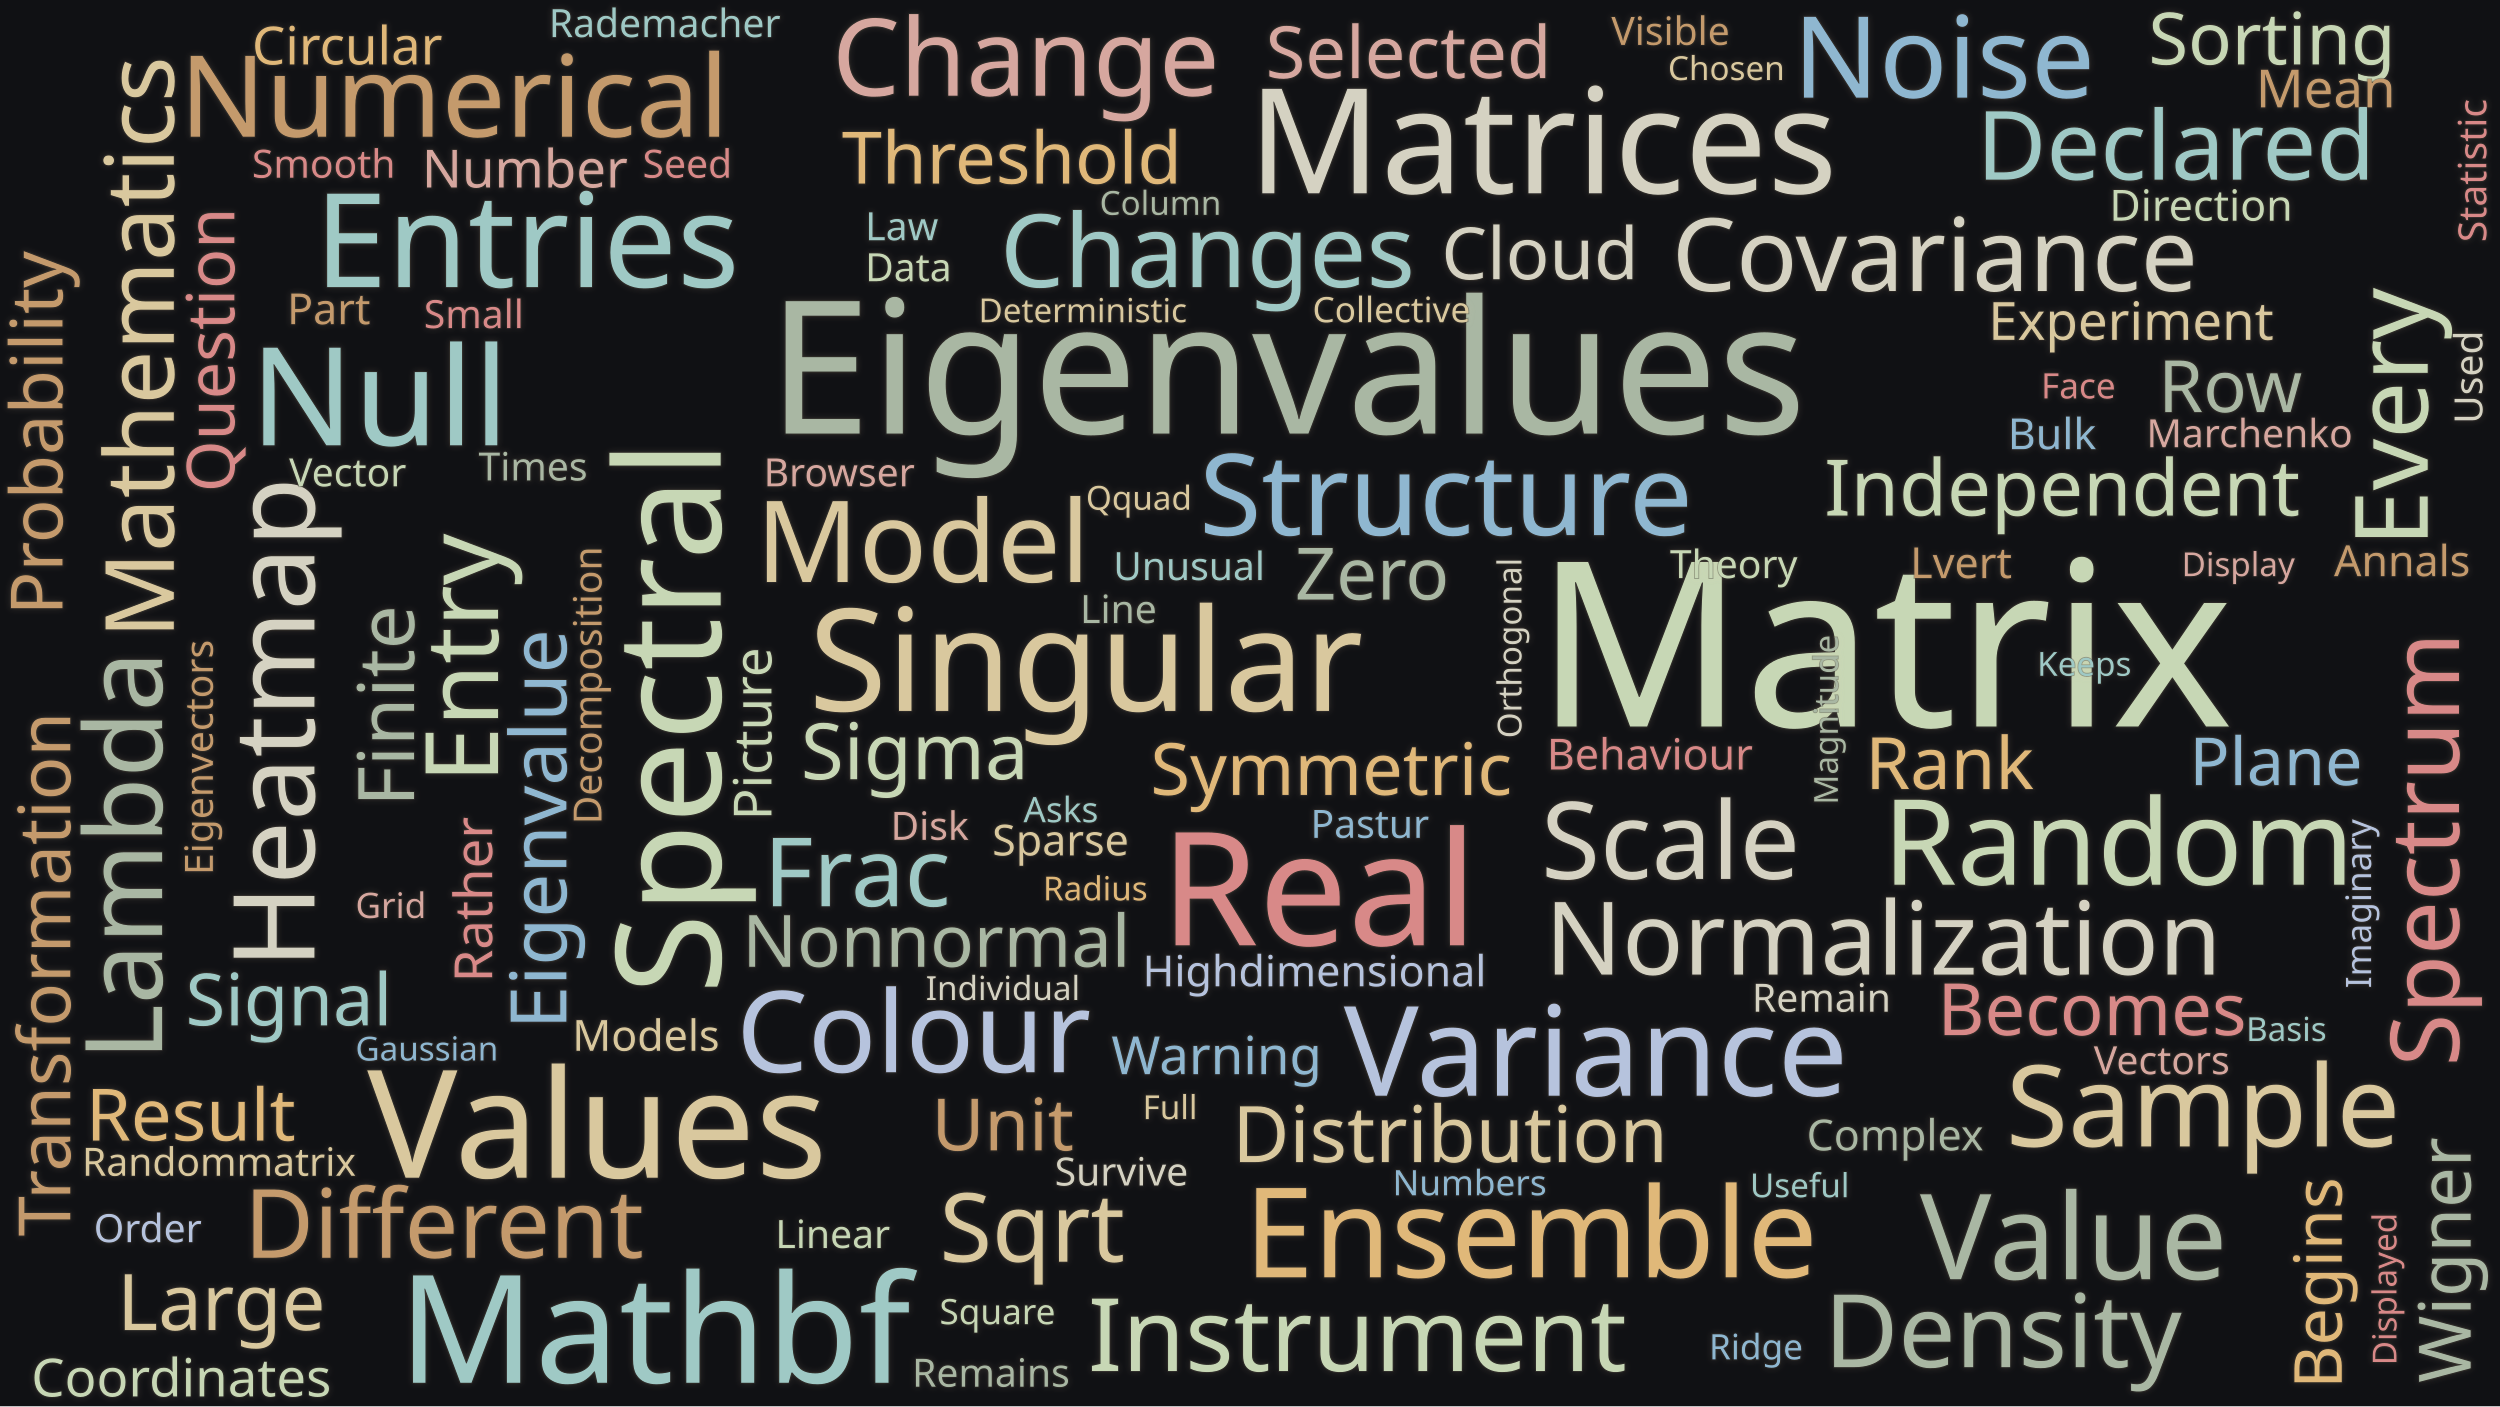
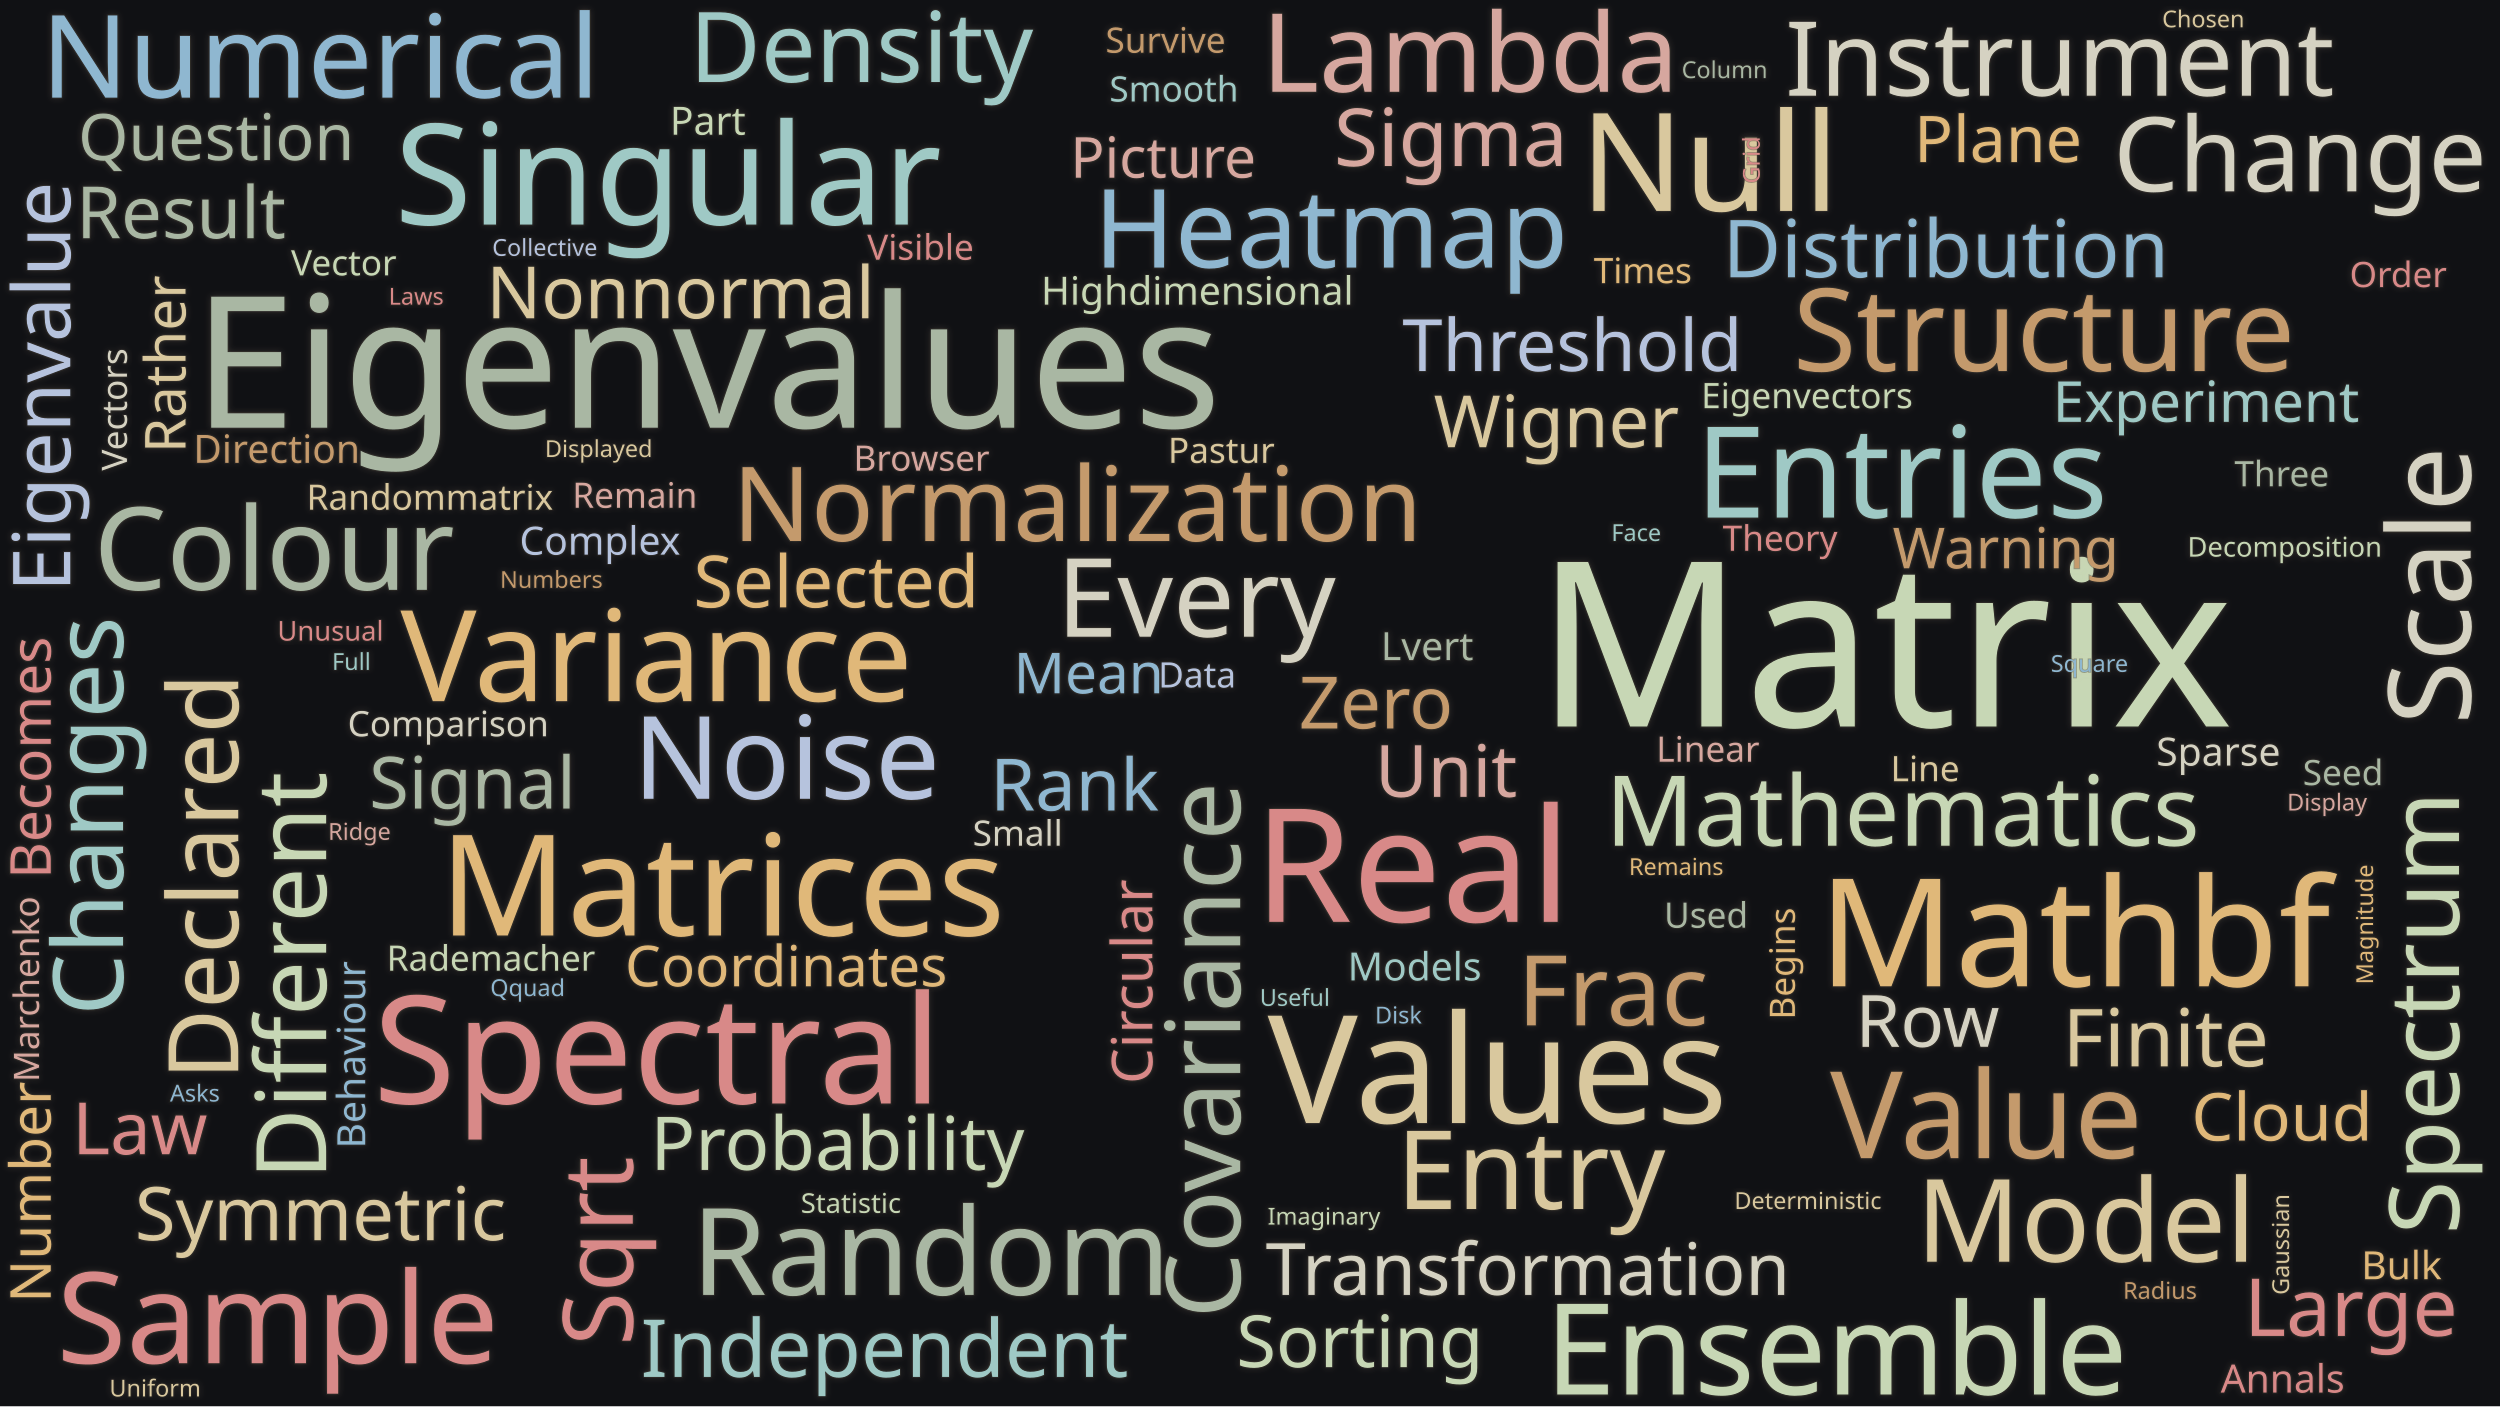
<svg xmlns="http://www.w3.org/2000/svg" role="img" aria-label="The Matrix Is Random. Why Does It Have a Shape?" width="1280" height="720">
  <defs>
    <filter id="wordGlow" x="-20%" y="-20%" width="140%" height="140%">
      <feDropShadow dx="0" dy="0" stdDeviation="1.6" flood-color="#d8c7a1" flood-opacity="0.18" />
    </filter>
  </defs>
  <style>text { filter: url(#wordGlow); paint-order: stroke fill; stroke: rgba(16,17,20,.34); stroke-width: .9px; }</style>
  <style>text{font-family:'Droid Sans Mono';font-weight:normal;font-style:normal;}</style>
  <rect width="100%" height="100%" style="fill:#101114" />
  <text transform="translate(786,372)" font-size="118" style="fill:#c7d7b5">Matrix</text>
-   <text transform="translate(393,222)" font-size="95" style="fill:#a9b7a3">Eigenvalues</text>
-   <text transform="translate(594,484)" font-size="81" style="fill:#d88988">Real</text>
-   <text transform="translate(188,603)" font-size="77" style="fill:#d9c89e">Values</text>
-   <text transform="translate(204,708)" font-size="77" style="fill:#9fc9c5">Mathbf</text>
-   <text transform="translate(369,509) rotate(-90)" font-size="75" style="fill:#c7d7b5">Spectral</text>
-   <text transform="translate(639,99)" font-size="75" style="fill:#d5d2c2">Matrices</text>
-   <text transform="translate(414,364)" font-size="73" style="fill:#d9c89e">Singular</text>
-   <text transform="translate(128,228)" font-size="70" style="fill:#9fc9c5">Null</text>
-   <text transform="translate(161,147)" font-size="67" style="fill:#9fc9c5">Entries</text>
-   <text transform="translate(637,654)" font-size="64" style="fill:#e0b879">Ensemble</text>
-   <text transform="translate(688,561)" font-size="64" style="fill:#b6c3dd">Variance</text>
-   <text transform="translate(964,453)" font-size="61" style="fill:#c7d7b5">Random</text>
-   <text transform="translate(983,655)" font-size="61" style="fill:#a9b7a3">Value</text>
-   <text transform="translate(377,549)" font-size="58" style="fill:#b6c3dd">Colour</text>
-   <text transform="translate(918,50)" font-size="58" style="fill:#8fb7d0">Noise</text>
-   <text transform="translate(161,496) rotate(-90)" font-size="58" style="fill:#d5d2c2">Heatmap</text>
-   <text transform="translate(92,70)" font-size="58" style="fill:#c49a6c">Numerical</text>
-   <text transform="translate(1027,587)" font-size="58" style="fill:#d9c89e">Sample</text>
-   <text transform="translate(614,274)" font-size="58" style="fill:#8fb7d0">Structure</text>
-   <text transform="translate(387,298)" font-size="58" style="fill:#d9c89e">Model</text>
-   <text transform="translate(789,450)" font-size="55" style="fill:#d5d2c2">Scale</text>
-   <text transform="translate(426,49)" font-size="55" style="fill:#d6a79f">Change</text>
-   <text transform="translate(83,543) rotate(-90)" font-size="55" style="fill:#a9b7a3">Lambda</text>
-   <text transform="translate(934,700)" font-size="52" style="fill:#a9b7a3">Density</text>
-   <text transform="translate(856,149)" font-size="52" style="fill:#d5d2c2">Covariance</text>
-   <text transform="translate(791,499)" font-size="52" style="fill:#d5d2c2">Normalization</text>
-   <text transform="translate(557,702)" font-size="52" style="fill:#c7d7b5">Instrument</text>
-   <text transform="translate(255,401) rotate(-90)" font-size="52" style="fill:#c7d7b5">Entry</text>
-   <text transform="translate(512,147)" font-size="52" style="fill:#9fc9c5">Changes</text>
-   <text transform="translate(1243,280) rotate(-90)" font-size="52" style="fill:#c7d7b5">Every</text>
-   <text transform="translate(89,327) rotate(-90)" font-size="49" style="fill:#d9c89e">Mathematics</text>
-   <text transform="translate(125,644)" font-size="49" style="fill:#c49a6c">Different</text>
-   <text transform="translate(1259,546) rotate(-90)" font-size="49" style="fill:#d88988">Spectrum</text>
-   <text transform="translate(1012,92)" font-size="49" style="fill:#9fc9c5">Declared</text>
-   <text transform="translate(391,464)" font-size="49" style="fill:#9fc9c5">Frac</text>
-   <text transform="translate(481,646)" font-size="49" style="fill:#d9c89e">Sqrt</text>
-   <text transform="translate(934,264)" font-size="40" style="fill:#c7d7b5">Independent</text>
-   <text transform="translate(212,413) rotate(-90)" font-size="40" style="fill:#a9b7a3">Finite</text>
-   <text transform="translate(290,527) rotate(-90)" font-size="40" style="fill:#8fb7d0">Eigenvalue</text>
-   <text transform="translate(631,595)" font-size="40" style="fill:#d9c89e">Distribution</text>
-   <text transform="translate(60,681)" font-size="40" style="fill:#d9c89e">Large</text>
-   <text transform="translate(410,399)" font-size="40" style="fill:#c7d7b5">Sigma</text>
-   <text transform="translate(738,143)" font-size="37" style="fill:#d5d2c2">Cloud</text>
-   <text transform="translate(589,407)" font-size="37" style="fill:#e0b879">Symmetric</text>
-   <text transform="translate(32,315) rotate(-90)" font-size="37" style="fill:#c49a6c">Probability</text>
-   <text transform="translate(36,633) rotate(-90)" font-size="37" style="fill:#c49a6c">Transformation</text>
-   <text transform="translate(1105,211)" font-size="37" style="fill:#a9b7a3">Row</text>
-   <text transform="translate(431,94)" font-size="37" style="fill:#e0b879">Threshold</text>
-   <text transform="translate(1100,33)" font-size="37" style="fill:#c7d7b5">Sorting</text>
-   <text transform="translate(477,589)" font-size="37" style="fill:#c49a6c">Unit</text>
-   <text transform="translate(992,530)" font-size="37" style="fill:#d88988">Becomes</text>
-   <text transform="translate(648,40)" font-size="37" style="fill:#d6a79f">Selected</text>
-   <text transform="translate(380,495)" font-size="37" style="fill:#a9b7a3">Nonnormal</text>
-   <text transform="translate(663,307)" font-size="37" style="fill:#a9b7a3">Zero</text>
-   <text transform="translate(44,584)" font-size="37" style="fill:#e0b879">Result</text>
-   <text transform="translate(1265,708) rotate(-90)" font-size="37" style="fill:#a9b7a3">Wigner</text>
-   <text transform="translate(955,404)" font-size="37" style="fill:#e0b879">Rank</text>
-   <text transform="translate(95,525)" font-size="37" style="fill:#9fc9c5">Signal</text>
-   <text transform="translate(1199,711) rotate(-90)" font-size="34" style="fill:#e0b879">Begins</text>
-   <text transform="translate(120,252) rotate(-90)" font-size="34" style="fill:#d88988">Question</text>
-   <text transform="translate(1121,402)" font-size="34" style="fill:#8fb7d0">Plane</text>
-   <text transform="translate(1018,174)" font-size="27" style="fill:#d9c89e">Experiment</text>
-   <text transform="translate(216,96)" font-size="27" style="fill:#d6a79f">Number</text>
-   <text transform="translate(129,33)" font-size="27" style="fill:#e0b879">Circular</text>
-   <text transform="translate(1155,55)" font-size="27" style="fill:#c49a6c">Mean</text>
-   <text transform="translate(252,503) rotate(-90)" font-size="27" style="fill:#d88988">Rather</text>
-   <text transform="translate(395,420) rotate(-90)" font-size="27" style="fill:#c7d7b5">Picture</text>
-   <text transform="translate(16,715)" font-size="27" style="fill:#c7d7b5">Coordinates</text>
-   <text transform="translate(569,550)" font-size="27" style="fill:#8fb7d0">Warning</text>
-   <text transform="translate(585,505)" font-size="22" style="fill:#b6c3dd">Highdimensional</text>
-   <text transform="translate(1080,113)" font-size="22" style="fill:#c7d7b5">Direction</text>
-   <text transform="translate(792,394)" font-size="22" style="fill:#d88988">Behaviour</text>
-   <text transform="translate(925,589)" font-size="22" style="fill:#a9b7a3">Complex</text>
-   <text transform="translate(147,166)" font-size="22" style="fill:#c49a6c">Part</text>
-   <text transform="translate(1195,295)" font-size="22" style="fill:#c49a6c">Annals</text>
-   <text transform="translate(293,538)" font-size="22" style="fill:#d9c89e">Models</text>
-   <text transform="translate(1028,230)" font-size="22" style="fill:#8fb7d0">Bulk</text>
-   <text transform="translate(978,296)" font-size="22" style="fill:#c49a6c">Lvert</text>
-   <text transform="translate(508,438)" font-size="22" style="fill:#d9c89e">Sparse</text>
-   <text transform="translate(245,246)" font-size="20" style="fill:#a9b7a3">Times</text>
-   <text transform="translate(456,430)" font-size="20" style="fill:#d6a79f">Disk</text>
-   <text transform="translate(553,319)" font-size="20" style="fill:#a9b7a3">Line</text>
-   <text transform="translate(897,518)" font-size="20" style="fill:#d5d2c2">Remain</text>
-   <text transform="translate(329,91)" font-size="20" style="fill:#d88988">Seed</text>
-   <text transform="translate(217,168)" font-size="20" style="fill:#d88988">Small</text>
-   <text transform="translate(281,19)" font-size="20" style="fill:#9fc9c5">Rademacher</text>
-   <text transform="translate(467,710)" font-size="20" style="fill:#a9b7a3">Remains</text>
-   <text transform="translate(48,636)" font-size="20" style="fill:#b6c3dd">Order</text>
-   <text transform="translate(129,91)" font-size="20" style="fill:#d88988">Smooth</text>
-   <text transform="translate(1271,217) rotate(-90)" font-size="20" style="fill:#d5d2c2">Used</text>
-   <text transform="translate(443,144)" font-size="20" style="fill:#c7d7b5">Data</text>
-   <text transform="translate(825,23)" font-size="20" style="fill:#c49a6c">Visible</text>
-   <text transform="translate(1072,550)" font-size="20" style="fill:#d6a79f">Vectors</text>
-   <text transform="translate(148,249)" font-size="20" style="fill:#c7d7b5">Vector</text>
-   <text transform="translate(540,607)" font-size="20" style="fill:#d5d2c2">Survive</text>
-   <text transform="translate(397,639)" font-size="20" style="fill:#c7d7b5">Linear</text>
-   <text transform="translate(109,448) rotate(-90)" font-size="20" style="fill:#c49a6c">Eigenvectors</text>
-   <text transform="translate(443,123)" font-size="20" style="fill:#9fc9c5">Law</text>
-   <text transform="translate(391,249)" font-size="20" style="fill:#d6a79f">Browser</text>
-   <text transform="translate(42,602)" font-size="20" style="fill:#d9c89e">Randommatrix</text>
-   <text transform="translate(855,296)" font-size="20" style="fill:#c7d7b5">Theory</text>
-   <text transform="translate(1099,229)" font-size="20" style="fill:#d6a79f">Marchenko</text>
-   <text transform="translate(671,429)" font-size="20" style="fill:#8fb7d0">Pastur</text>
-   <text transform="translate(308,422) rotate(-90)" font-size="20" style="fill:#c49a6c">Decomposition</text>
-   <text transform="translate(1273,124) rotate(-90)" font-size="20" style="fill:#d88988">Statistic</text>
-   <text transform="translate(570,297)" font-size="20" style="fill:#9fc9c5">Unusual</text>
-   <text transform="translate(481,678)" font-size="18" style="fill:#c7d7b5">Square</text>
-   <text transform="translate(713,612)" font-size="18" style="fill:#8fb7d0">Numbers</text>
-   <text transform="translate(182,470)" font-size="18" style="fill:#d6a79f">Grid</text>
-   <text transform="translate(1045,204)" font-size="18" style="fill:#d88988">Face</text>
-   <text transform="translate(1214,506) rotate(-90)" font-size="18" style="fill:#b6c3dd">Imaginary</text>
-   <text transform="translate(875,696)" font-size="18" style="fill:#8fb7d0">Ridge</text>
-   <text transform="translate(672,165)" font-size="18" style="fill:#d9c89e">Collective</text>
-   <text transform="translate(524,421)" font-size="18" style="fill:#9fc9c5">Asks</text>
-   <text transform="translate(501,165)" font-size="17" style="fill:#d9c89e">Deterministic</text>
-   <text transform="translate(585,573)" font-size="17" style="fill:#d9c89e">Full</text>
-   <text transform="translate(182,543)" font-size="17" style="fill:#8fb7d0">Gaussian</text>
-   <text transform="translate(556,261)" font-size="17" style="fill:#d9c89e">Qquad</text>
-   <text transform="translate(1227,699) rotate(-90)" font-size="17" style="fill:#d88988">Displayed</text>
-   <text transform="translate(534,461)" font-size="17" style="fill:#e0b879">Radius</text>
-   <text transform="translate(896,613)" font-size="17" style="fill:#9fc9c5">Useful</text>
-   <text transform="translate(563,110)" font-size="17" style="fill:#a9b7a3">Column</text>
-   <text transform="translate(1117,295)" font-size="17" style="fill:#d6a79f">Display</text>
-   <text transform="translate(854,41)" font-size="17" style="fill:#d9c89e">Chosen</text>
-   <text transform="translate(941,412) rotate(-90)" font-size="17" style="fill:#a9b7a3">Magnitude</text>
-   <text transform="translate(474,512)" font-size="17" style="fill:#d5d2c2">Individual</text>
-   <text transform="translate(1043,346)" font-size="17" style="fill:#9fc9c5">Keeps</text>
-   <text transform="translate(779,378) rotate(-90)" font-size="17" style="fill:#d5d2c2">Orthogonal</text>
-   <text transform="translate(1150,533)" font-size="17" style="fill:#9fc9c5">Basis</text>
+   <text transform="translate(99,219)" font-size="94" style="fill:#a9b7a3">Eigenvalues</text>
+   <text transform="translate(642,472)" font-size="81" style="fill:#d88988">Real</text>
+   <text transform="translate(649,575)" font-size="77" style="fill:#d9c89e">Values</text>
+   <text transform="translate(191,565)" font-size="77" style="fill:#d88988">Spectral</text>
+   <text transform="translate(931,505)" font-size="77" style="fill:#e0b879">Mathbf</text>
+   <text transform="translate(202,115)" font-size="72" style="fill:#9fc9c5">Singular</text>
+   <text transform="translate(225,479)" font-size="72" style="fill:#e0b879">Matrices</text>
+   <text transform="translate(809,108)" font-size="70" style="fill:#d9c89e">Null</text>
+   <text transform="translate(868,265)" font-size="65" style="fill:#9fc9c5">Entries</text>
+   <text transform="translate(791,714)" font-size="65" style="fill:#c7d7b5">Ensemble</text>
+   <text transform="translate(29,698)" font-size="65" style="fill:#d88988">Sample</text>
+   <text transform="translate(205,359)" font-size="65" style="fill:#e0b879">Variance</text>
+   <text transform="translate(354,663)" font-size="62" style="fill:#a9b7a3">Random</text>
+   <text transform="translate(937,593)" font-size="62" style="fill:#c49a6c">Value</text>
+   <text transform="translate(48,302)" font-size="59" style="fill:#a9b7a3">Colour</text>
+   <text transform="translate(324,409)" font-size="59" style="fill:#b6c3dd">Noise</text>
+   <text transform="translate(21,50)" font-size="59" style="fill:#8fb7d0">Numerical</text>
+   <text transform="translate(1265,371) rotate(-90)" font-size="59" style="fill:#d5d2c2">Scale</text>
+   <text transform="translate(918,190)" font-size="59" style="fill:#c49a6c">Structure</text>
+   <text transform="translate(981,646)" font-size="59" style="fill:#d9c89e">Model</text>
+   <text transform="translate(560,137)" font-size="56" style="fill:#8fb7d0">Heatmap</text>
+   <text transform="translate(715,619)" font-size="56" style="fill:#d9c89e">Entry</text>
+   <text transform="translate(541,326)" font-size="56" style="fill:#d5d2c2">Every</text>
+   <text transform="translate(646,47)" font-size="56" style="fill:#d6a79f">Lambda</text>
+   <text transform="translate(635,675) rotate(-90)" font-size="53" style="fill:#a9b7a3">Covariance</text>
+   <text transform="translate(375,277)" font-size="53" style="fill:#c49a6c">Normalization</text>
+   <text transform="translate(914,49)" font-size="53" style="fill:#d5d2c2">Instrument</text>
+   <text transform="translate(1082,98)" font-size="53" style="fill:#d5d2c2">Change</text>
+   <text transform="translate(822,433)" font-size="50" style="fill:#c7d7b5">Mathematics</text>
+   <text transform="translate(167,604) rotate(-90)" font-size="50" style="fill:#c7d7b5">Different</text>
+   <text transform="translate(353,42)" font-size="50" style="fill:#9fc9c5">Density</text>
+   <text transform="translate(1259,632) rotate(-90)" font-size="50" style="fill:#c7d7b5">Spectrum</text>
+   <text transform="translate(122,553) rotate(-90)" font-size="50" style="fill:#d9c89e">Declared</text>
+   <text transform="translate(777,525)" font-size="50" style="fill:#c49a6c">Frac</text>
+   <text transform="translate(324,689) rotate(-90)" font-size="50" style="fill:#d88988">Sqrt</text>
+   <text transform="translate(63,520) rotate(-90)" font-size="50" style="fill:#9fc9c5">Changes</text>
+   <text transform="translate(328,705)" font-size="41" style="fill:#9fc9c5">Independent</text>
+   <text transform="translate(1056,546)" font-size="41" style="fill:#d9c89e">Finite</text>
+   <text transform="translate(36,303) rotate(-90)" font-size="41" style="fill:#b6c3dd">Eigenvalue</text>
+   <text transform="translate(882,142)" font-size="41" style="fill:#8fb7d0">Distribution</text>
+   <text transform="translate(1149,684)" font-size="41" style="fill:#d88988">Large</text>
+   <text transform="translate(683,85)" font-size="41" style="fill:#d6a79f">Sigma</text>
+   <text transform="translate(69,635)" font-size="38" style="fill:#d9c89e">Symmetric</text>
+   <text transform="translate(333,599)" font-size="38" style="fill:#c7d7b5">Probability</text>
+   <text transform="translate(648,663)" font-size="37" style="fill:#d5d2c2">Transformation</text>
+   <text transform="translate(950,536)" font-size="37" style="fill:#d5d2c2">Row</text>
+   <text transform="translate(718,190)" font-size="37" style="fill:#b6c3dd">Threshold</text>
+   <text transform="translate(633,700)" font-size="37" style="fill:#c7d7b5">Sorting</text>
+   <text transform="translate(704,408)" font-size="37" style="fill:#d6a79f">Unit</text>
+   <text transform="translate(355,311)" font-size="37" style="fill:#e0b879">Selected</text>
+   <text transform="translate(249,163)" font-size="37" style="fill:#d9c89e">Nonnormal</text>
+   <text transform="translate(665,373)" font-size="37" style="fill:#c49a6c">Zero</text>
+   <text transform="translate(37,591)" font-size="37" style="fill:#d88988">Law</text>
+   <text transform="translate(39,122)" font-size="37" style="fill:#a9b7a3">Result</text>
+   <text transform="translate(734,229)" font-size="37" style="fill:#d9c89e">Wigner</text>
+   <text transform="translate(507,415)" font-size="37" style="fill:#8fb7d0">Rank</text>
+   <text transform="translate(189,414)" font-size="37" style="fill:#a9b7a3">Signal</text>
+   <text transform="translate(1122,584)" font-size="34" style="fill:#e0b879">Cloud</text>
+   <text transform="translate(40,82)" font-size="33" style="fill:#a9b7a3">Question</text>
+   <text transform="translate(980,83)" font-size="33" style="fill:#e0b879">Plane</text>
+   <text transform="translate(1051,216)" font-size="29" style="fill:#9fc9c5">Experiment</text>
+   <text transform="translate(26,667) rotate(-90)" font-size="29" style="fill:#e0b879">Number</text>
+   <text transform="translate(590,555) rotate(-90)" font-size="29" style="fill:#d88988">Circular</text>
+   <text transform="translate(519,355)" font-size="29" style="fill:#8fb7d0">Mean</text>
+   <text transform="translate(95,232) rotate(-90)" font-size="29" style="fill:#d9c89e">Rather</text>
+   <text transform="translate(548,91)" font-size="29" style="fill:#d6a79f">Picture</text>
+   <text transform="translate(320,505)" font-size="29" style="fill:#e0b879">Coordinates</text>
+   <text transform="translate(969,291)" font-size="29" style="fill:#c49a6c">Warning</text>
+   <text transform="translate(26,450) rotate(-90)" font-size="29" style="fill:#d88988">Becomes</text>
+   <text transform="translate(533,156)" font-size="20" style="fill:#c7d7b5">Highdimensional</text>
+   <text transform="translate(99,237)" font-size="20" style="fill:#c49a6c">Direction</text>
+   <text transform="translate(187,588) rotate(-90)" font-size="20" style="fill:#8fb7d0">Behaviour</text>
+   <text transform="translate(266,284)" font-size="20" style="fill:#b6c3dd">Complex</text>
+   <text transform="translate(343,69)" font-size="20" style="fill:#c7d7b5">Part</text>
+   <text transform="translate(1137,713)" font-size="20" style="fill:#d88988">Annals</text>
+   <text transform="translate(690,502)" font-size="20" style="fill:#9fc9c5">Models</text>
+   <text transform="translate(1209,655)" font-size="20" style="fill:#e0b879">Bulk</text>
+   <text transform="translate(707,338)" font-size="20" style="fill:#a9b7a3">Lvert</text>
+   <text transform="translate(1104,392)" font-size="20" style="fill:#d5d2c2">Sparse</text>
+   <text transform="translate(816,145)" font-size="18" style="fill:#e0b879">Times</text>
+   <text transform="translate(919,522) rotate(-90)" font-size="18" style="fill:#e0b879">Begins</text>
+   <text transform="translate(968,400)" font-size="18" style="fill:#d9c89e">Line</text>
+   <text transform="translate(1144,249)" font-size="18" style="fill:#a9b7a3">Three</text>
+   <text transform="translate(293,260)" font-size="18" style="fill:#d6a79f">Remain</text>
+   <text transform="translate(1179,402)" font-size="18" style="fill:#a9b7a3">Seed</text>
+   <text transform="translate(498,433)" font-size="18" style="fill:#d5d2c2">Small</text>
+   <text transform="translate(198,497)" font-size="18" style="fill:#c7d7b5">Rademacher</text>
+   <text transform="translate(1203,147)" font-size="18" style="fill:#d88988">Order</text>
+   <text transform="translate(568,52)" font-size="18" style="fill:#9fc9c5">Smooth</text>
+   <text transform="translate(852,475)" font-size="18" style="fill:#a9b7a3">Used</text>
+   <text transform="translate(593,352)" font-size="18" style="fill:#b6c3dd">Data</text>
+   <text transform="translate(444,133)" font-size="18" style="fill:#d88988">Visible</text>
+   <text transform="translate(65,241) rotate(-90)" font-size="18" style="fill:#d5d2c2">Vectors</text>
+   <text transform="translate(149,141)" font-size="18" style="fill:#c7d7b5">Vector</text>
+   <text transform="translate(566,27)" font-size="18" style="fill:#c49a6c">Survive</text>
+   <text transform="translate(848,390)" font-size="18" style="fill:#d6a79f">Linear</text>
+   <text transform="translate(871,209)" font-size="18" style="fill:#c7d7b5">Eigenvectors</text>
+   <text transform="translate(178,377)" font-size="18" style="fill:#d5d2c2">Comparison</text>
+   <text transform="translate(437,241)" font-size="18" style="fill:#d6a79f">Browser</text>
+   <text transform="translate(157,261)" font-size="18" style="fill:#d9c89e">Randommatrix</text>
+   <text transform="translate(882,282)" font-size="18" style="fill:#d88988">Theory</text>
+   <text transform="translate(20,554) rotate(-90)" font-size="18" style="fill:#d6a79f">Marchenko</text>
+   <text transform="translate(598,237)" font-size="18" style="fill:#d9c89e">Pastur</text>
+   <text transform="translate(1120,285)" font-size="14" style="fill:#c7d7b5">Decomposition</text>
+   <text transform="translate(410,621)" font-size="14" style="fill:#c7d7b5">Statistic</text>
+   <text transform="translate(142,328)" font-size="14" style="fill:#d88988">Unusual</text>
+   <text transform="translate(1050,344)" font-size="12" style="fill:#8fb7d0">Square</text>
+   <text transform="translate(256,301)" font-size="12" style="fill:#c49a6c">Numbers</text>
+   <text transform="translate(901,94) rotate(-90)" font-size="12" style="fill:#d88988">Grid</text>
+   <text transform="translate(825,277)" font-size="12" style="fill:#9fc9c5">Face</text>
+   <text transform="translate(649,627)" font-size="12" style="fill:#c7d7b5">Imaginary</text>
+   <text transform="translate(704,524)" font-size="12" style="fill:#8fb7d0">Disk</text>
+   <text transform="translate(168,430)" font-size="12" style="fill:#d6a79f">Ridge</text>
+   <text transform="translate(199,156)" font-size="12" style="fill:#d88988">Laws</text>
+   <text transform="translate(252,131)" font-size="12" style="fill:#b6c3dd">Collective</text>
+   <text transform="translate(87,564)" font-size="12" style="fill:#8fb7d0">Asks</text>
+   <text transform="translate(888,619)" font-size="12" style="fill:#d9c89e">Deterministic</text>
+   <text transform="translate(170,343)" font-size="12" style="fill:#9fc9c5">Full</text>
+   <text transform="translate(1172,663) rotate(-90)" font-size="12" style="fill:#d9c89e">Gaussian</text>
+   <text transform="translate(56,715)" font-size="12" style="fill:#d9c89e">Uniform</text>
+   <text transform="translate(251,510)" font-size="12" style="fill:#8fb7d0">Qquad</text>
+   <text transform="translate(279,234)" font-size="12" style="fill:#d9c89e">Displayed</text>
+   <text transform="translate(1087,665)" font-size="12" style="fill:#c49a6c">Radius</text>
+   <text transform="translate(834,448)" font-size="12" style="fill:#e0b879">Remains</text>
+   <text transform="translate(645,515)" font-size="12" style="fill:#9fc9c5">Useful</text>
+   <text transform="translate(861,40)" font-size="12" style="fill:#a9b7a3">Column</text>
+   <text transform="translate(1171,415)" font-size="12" style="fill:#d6a79f">Display</text>
+   <text transform="translate(1107,14)" font-size="12" style="fill:#d9c89e">Chosen</text>
+   <text transform="translate(1215,504) rotate(-90)" font-size="12" style="fill:#e0b879">Magnitude</text>
</svg>
